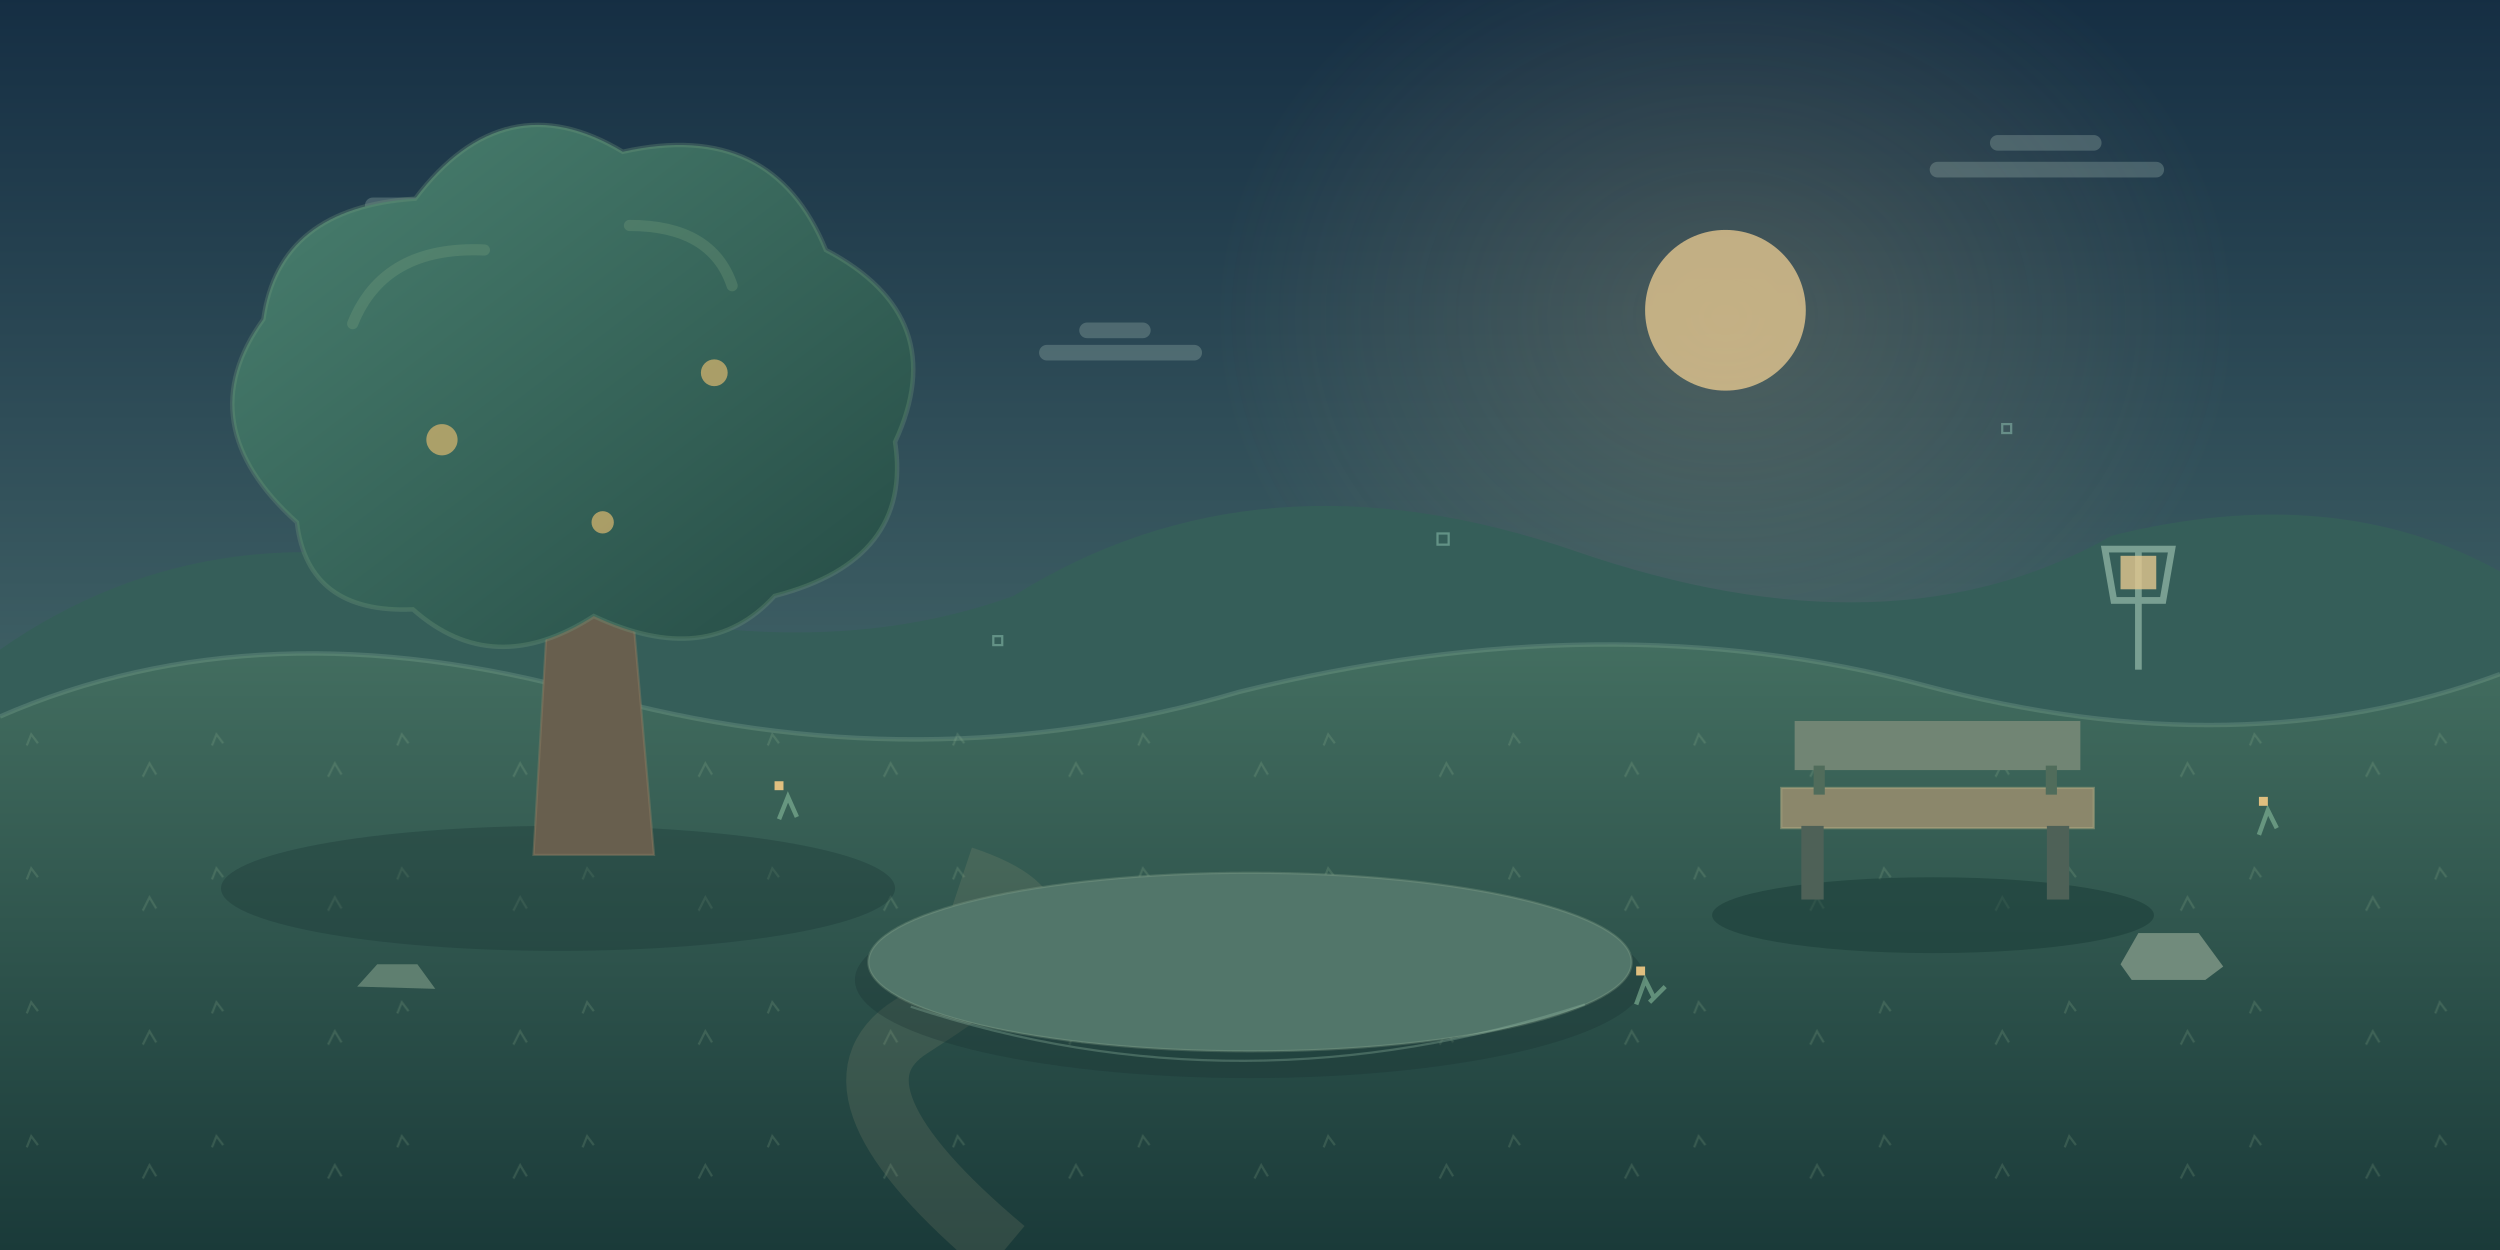
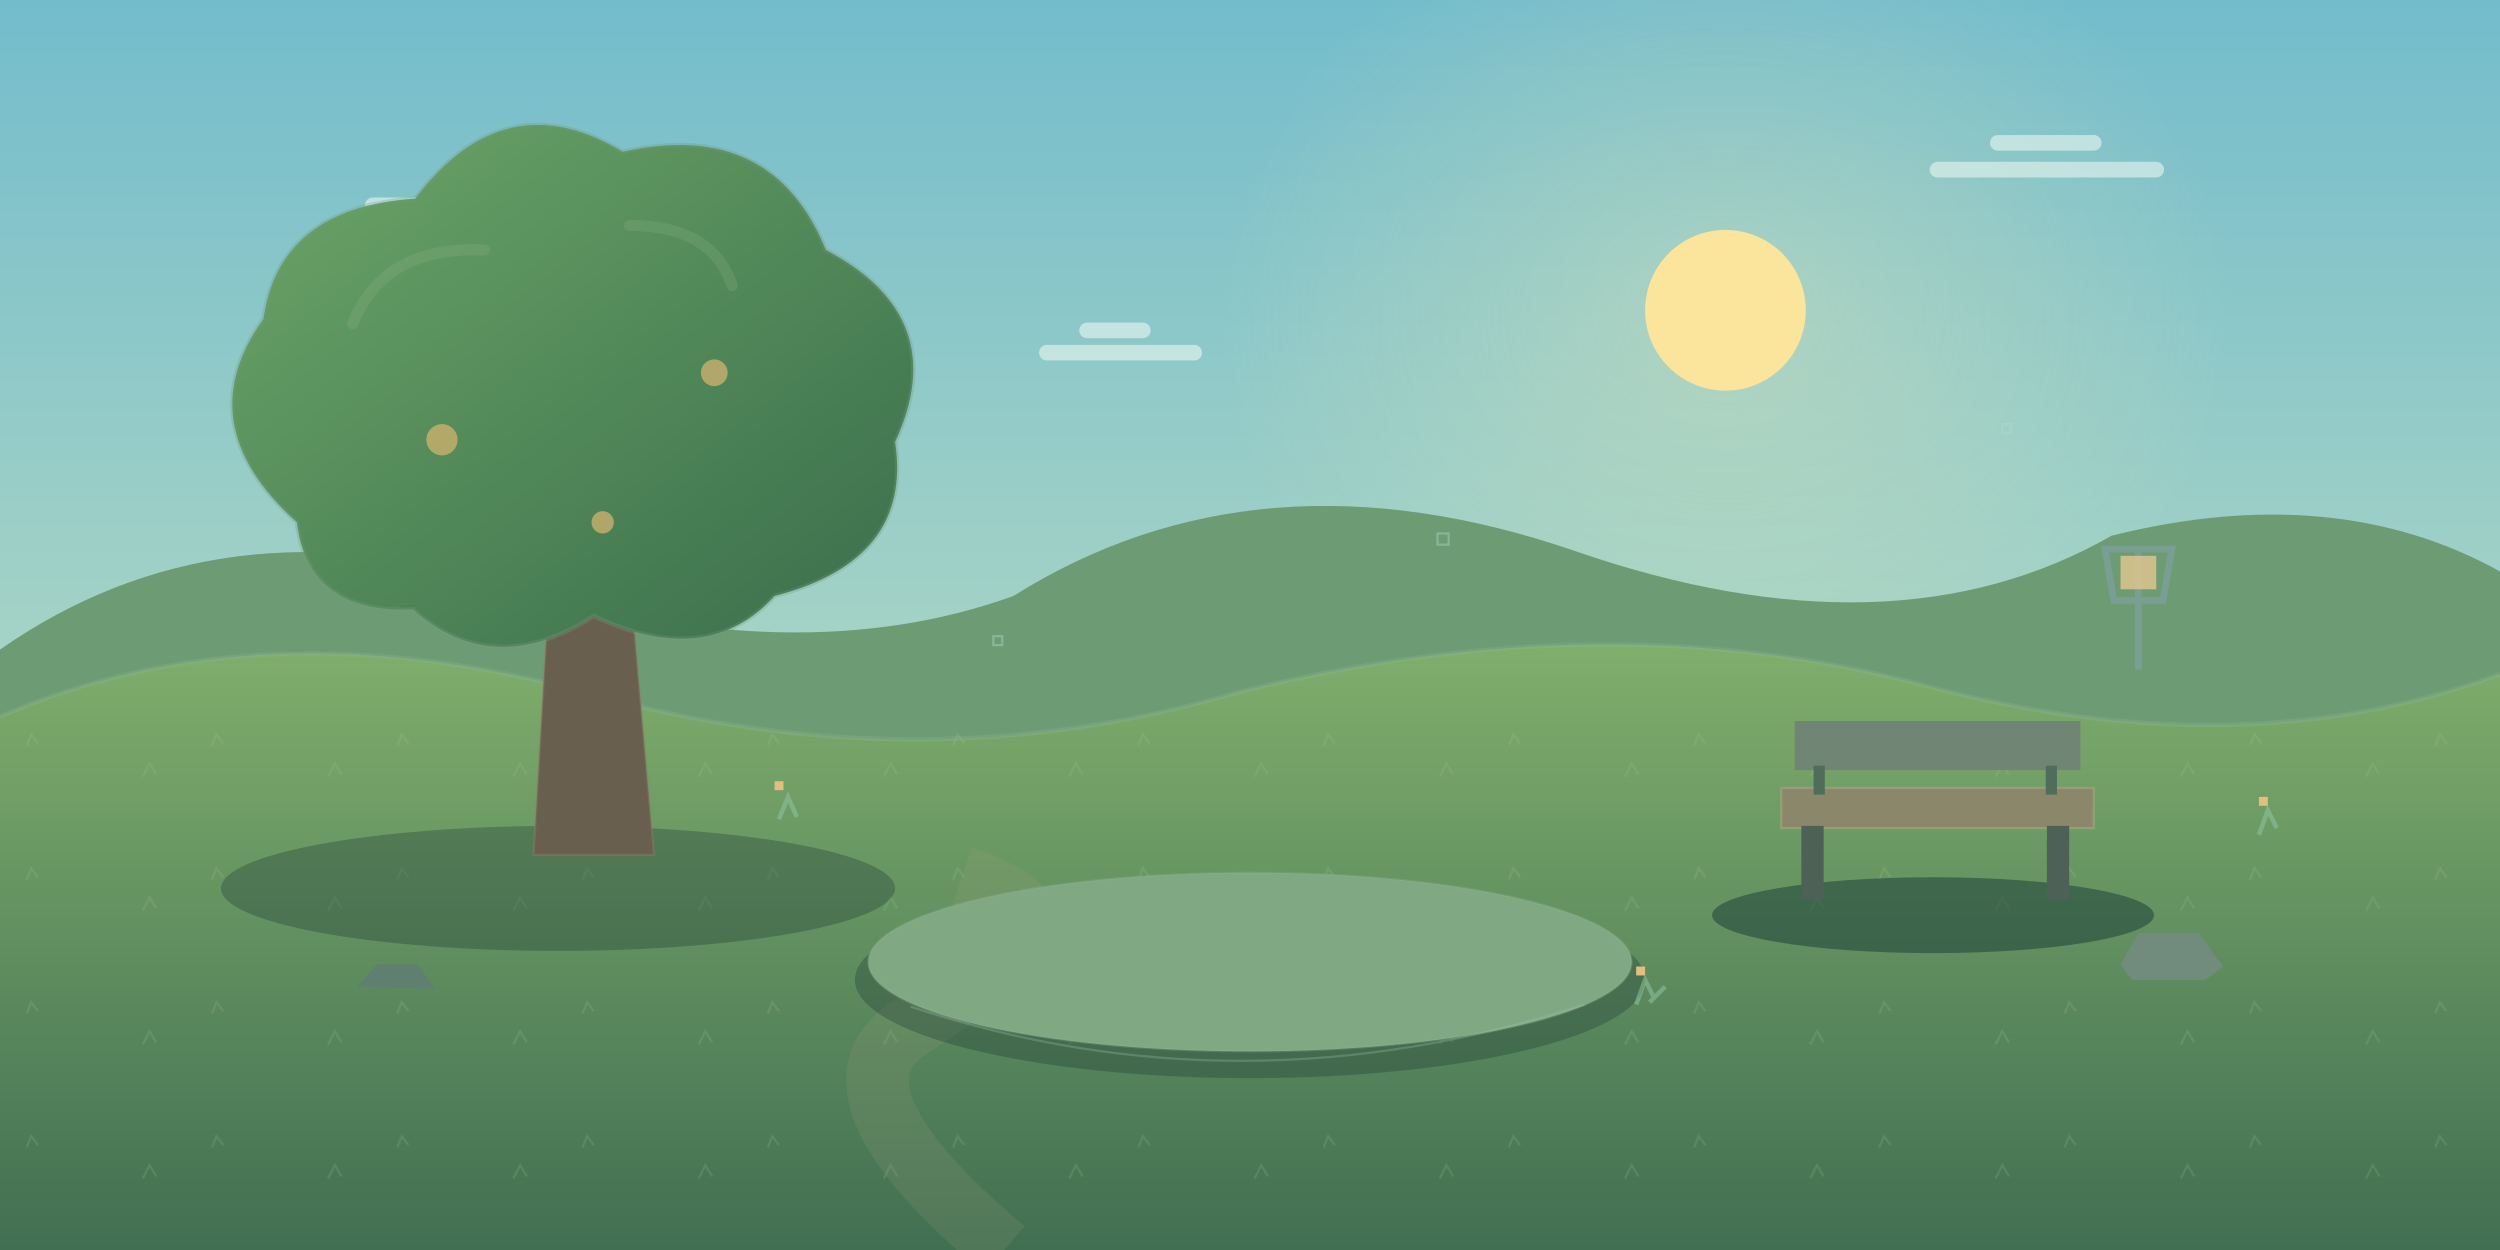
<svg xmlns="http://www.w3.org/2000/svg" width="1120" height="560" viewBox="0 0 1120 560" fill="none">
  <defs>
    <linearGradient id="sky" x2="0" y2="1">
-       <stop stop-color="#152e43" />
-       <stop offset="1" stop-color="#618980" />
+       <stop stop-color="#73bccc" />
+       <stop offset="1" stop-color="#d3e8c0" />
    </linearGradient>
    <linearGradient id="grass" x2="0" y2="1">
-       <stop stop-color="#436e60" />
-       <stop offset="1" stop-color="#1a3a39" />
+       <stop stop-color="#80ae6c" />
+       <stop offset="1" stop-color="#416f52" />
    </linearGradient>
    <linearGradient id="tree" x2="1" y2="1">
-       <stop stop-color="#4a8170" />
-       <stop offset="1" stop-color="#254b45" />
+       <stop stop-color="#6da668" />
+       <stop offset="1" stop-color="#396d4b" />
    </linearGradient>
    <radialGradient id="sun">
-       <stop stop-color="#efcb8e" stop-opacity=".17" />
-       <stop offset="1" stop-color="#efcb8e" stop-opacity="0" />
+       <stop stop-color="#fff0b0" stop-opacity=".30" />
+       <stop offset="1" stop-color="#fff0b0" stop-opacity="0" />
    </radialGradient>
    <pattern id="lawn" width="83" height="60" patternUnits="userSpaceOnUse">
      <path d="m12 34 2-5 3 4m47 15 3-6 3 5" stroke="#a6c9a0" stroke-opacity=".17" />
    </pattern>
  </defs>
  <path d="M0 0h1120v560H0z" fill="url(#sky)" />
  <ellipse cx="773" cy="142" rx="230" ry="190" fill="url(#sun)" />
-   <circle cx="773" cy="139" r="36" fill="#e2c58e" opacity=".8" />
-   <g stroke="#bdd7cb" stroke-opacity=".25" stroke-linecap="round" stroke-width="7">
+   <circle cx="773" cy="139" r="36" fill="#ffe59a" opacity=".95" />
+   <g stroke="#f0faf1" stroke-opacity=".55" stroke-linecap="round" stroke-width="7">
    <path d="M148 104h83m-64-12h36M868 76h98m-71-12h43M469 158h66m-48-10h25" />
  </g>
-   <path d="M0 291q99-69 228-29t226 5q110-69 252-20t240-7q100-25 174 16v147H0Z" fill="#355e59" />
+   <path d="M0 291q99-69 228-29t226 5q110-69 252-20t240-7q100-25 174 16v147H0Z" fill="#6d9b73" />
  <path d="M0 321q117-51 265-10t290-1q165-41 307-3t258-5v258H0Z" fill="url(#grass)" />
  <path d="M0 321q117-51 265-10t290-1q165-41 307-3t258-5" stroke="#91baa0" stroke-opacity=".25" stroke-width="2" />
  <path d="M0 325h1120v235H0z" fill="url(#lawn)" />
  <path d="M450 560q-86-72-42-100t52-42q4-14-29-25" stroke="#a8a17d" stroke-width="28" opacity=".16" />
  <ellipse cx="560" cy="439" rx="177" ry="44" fill="#162f30" opacity=".3" />
-   <ellipse cx="560" cy="431" rx="171" ry="40" fill="#52766a" stroke="#9bb79a" stroke-opacity=".25" />
+   <ellipse cx="560" cy="431" rx="171" ry="40" fill="#7fa883" stroke="#9bb79a" stroke-opacity=".25" />
  <path d="M408 451q148 49 302-1" stroke="#9ac2ac" stroke-opacity=".3" />
  <ellipse cx="250" cy="398" rx="151" ry="28" fill="#142f30" opacity=".3" />
  <path d="m239 383 10-171h29l15 171z" fill="#685f4e" stroke="#8e8165" stroke-opacity=".4" />
  <path d="m262 292-39-43m44 13 35-35" stroke="#685f4e" stroke-width="13" />
  <path d="M133 234q-49-44-15-91 7-50 68-54 40-53 93-21 67-15 91 44 57 30 31 86 8 53-54 69-30 33-81 9-45 29-81-3-47 2-52-39Z" fill="url(#tree)" stroke="#719a7b" stroke-opacity=".3" stroke-width="2" />
  <path d="M158 145q14-35 59-33m65-11q37 0 46 27" stroke="#9abd8c" stroke-opacity=".2" stroke-width="5" stroke-linecap="round" />
  <g fill="#d1b36e" opacity=".75">
    <circle cx="198" cy="197" r="7" />
    <circle cx="320" cy="167" r="6" />
    <circle cx="270" cy="234" r="5" />
  </g>
  <ellipse cx="866" cy="410" rx="99" ry="17" fill="#183a35" opacity=".5" />
  <path d="M798 353h140v18H798z" fill="#8b876b" stroke="#b1aa83" stroke-opacity=".5" />
  <path d="M812 370v33m110-33v33" stroke="#4e6157" stroke-width="10" />
  <path d="M804 323h128v22H804z" fill="#718574" />
  <path d="M815 343v13m104-13v13" stroke="#506c5b" stroke-width="5" />
  <path d="m950 432 8-14h27l11 15-8 6h-33Z" fill="#718b7c" />
  <path d="m160 442 9-10h18l8 11Z" fill="#5f7f70" />
  <path d="M958 300v-55m-15 1h30l-4 23h-22z" stroke="#799f92" stroke-width="3" />
  <path d="M950 249h16v15h-16z" fill="#e2c78e" opacity=".8" />
  <g stroke="#8ec3a2" stroke-width="2" opacity=".55">
    <path d="m733 450 4-11 4 8m-2 2 7-7M349 367l4-10 4 9M1012 374l4-11 4 8" />
  </g>
  <g fill="#e0bf7f">
    <path d="M733 433h4v4h-4zM1012 357h4v4h-4zM347 350h4v4h-4z" />
  </g>
  <g stroke="#a7e2ca" stroke-opacity=".4">
    <path d="M644 239h5v5h-5zM897 190h4v4h-4zM445 285h4v4h-4z" />
  </g>
</svg>
